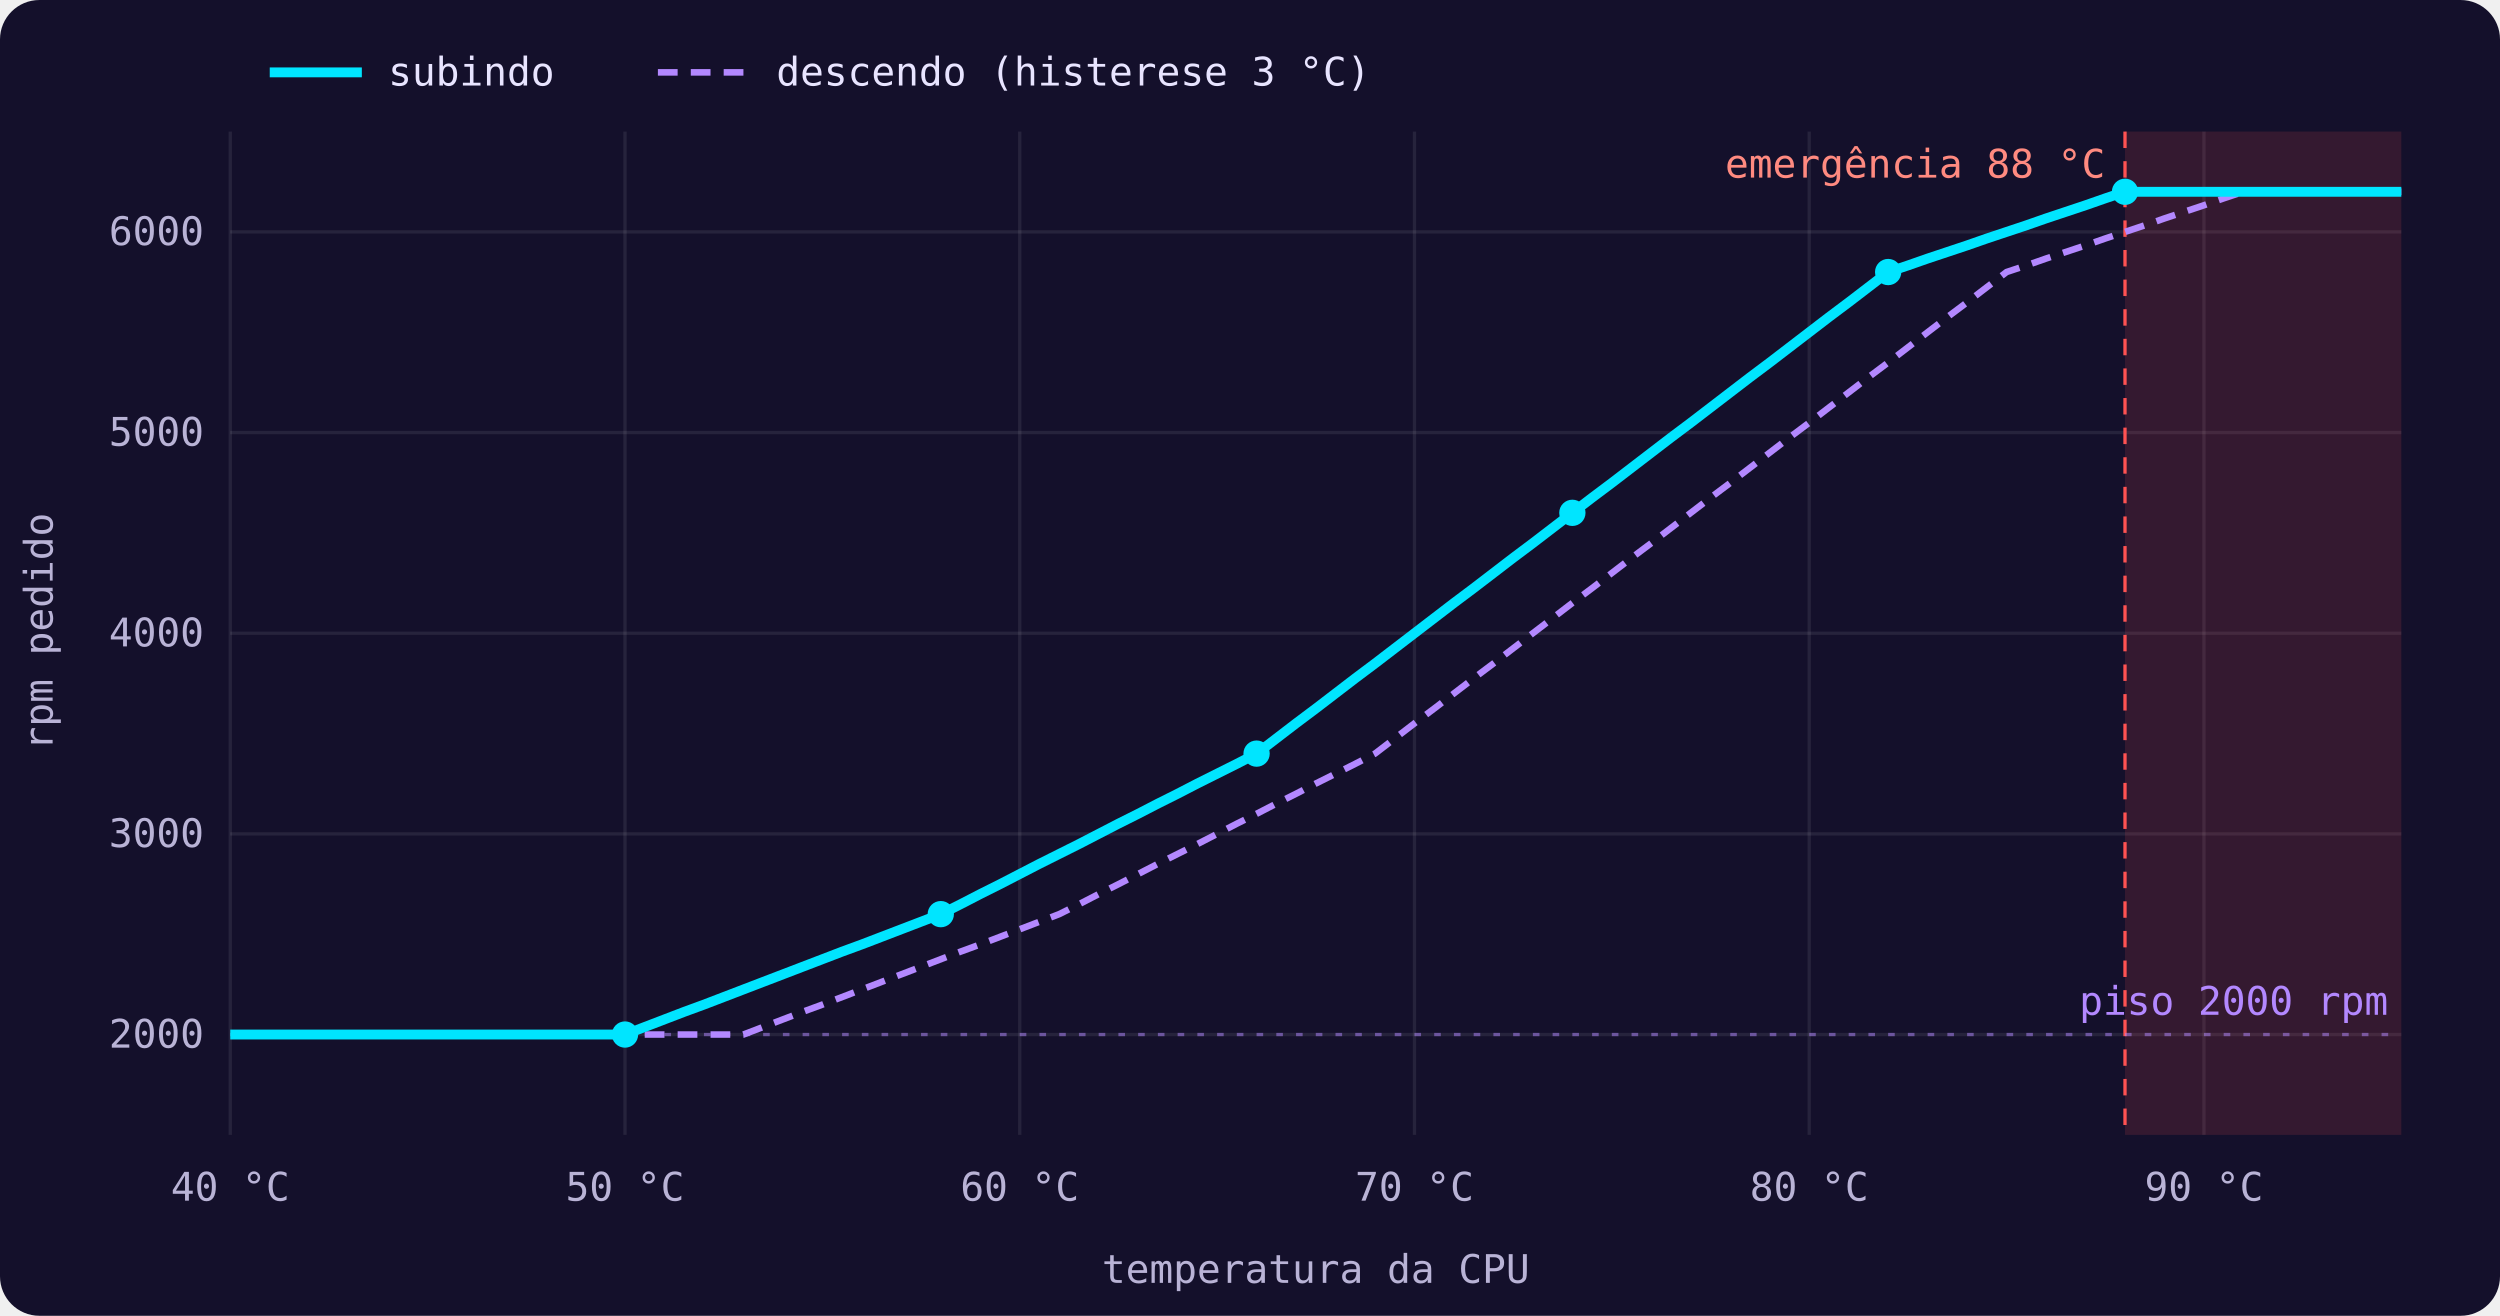
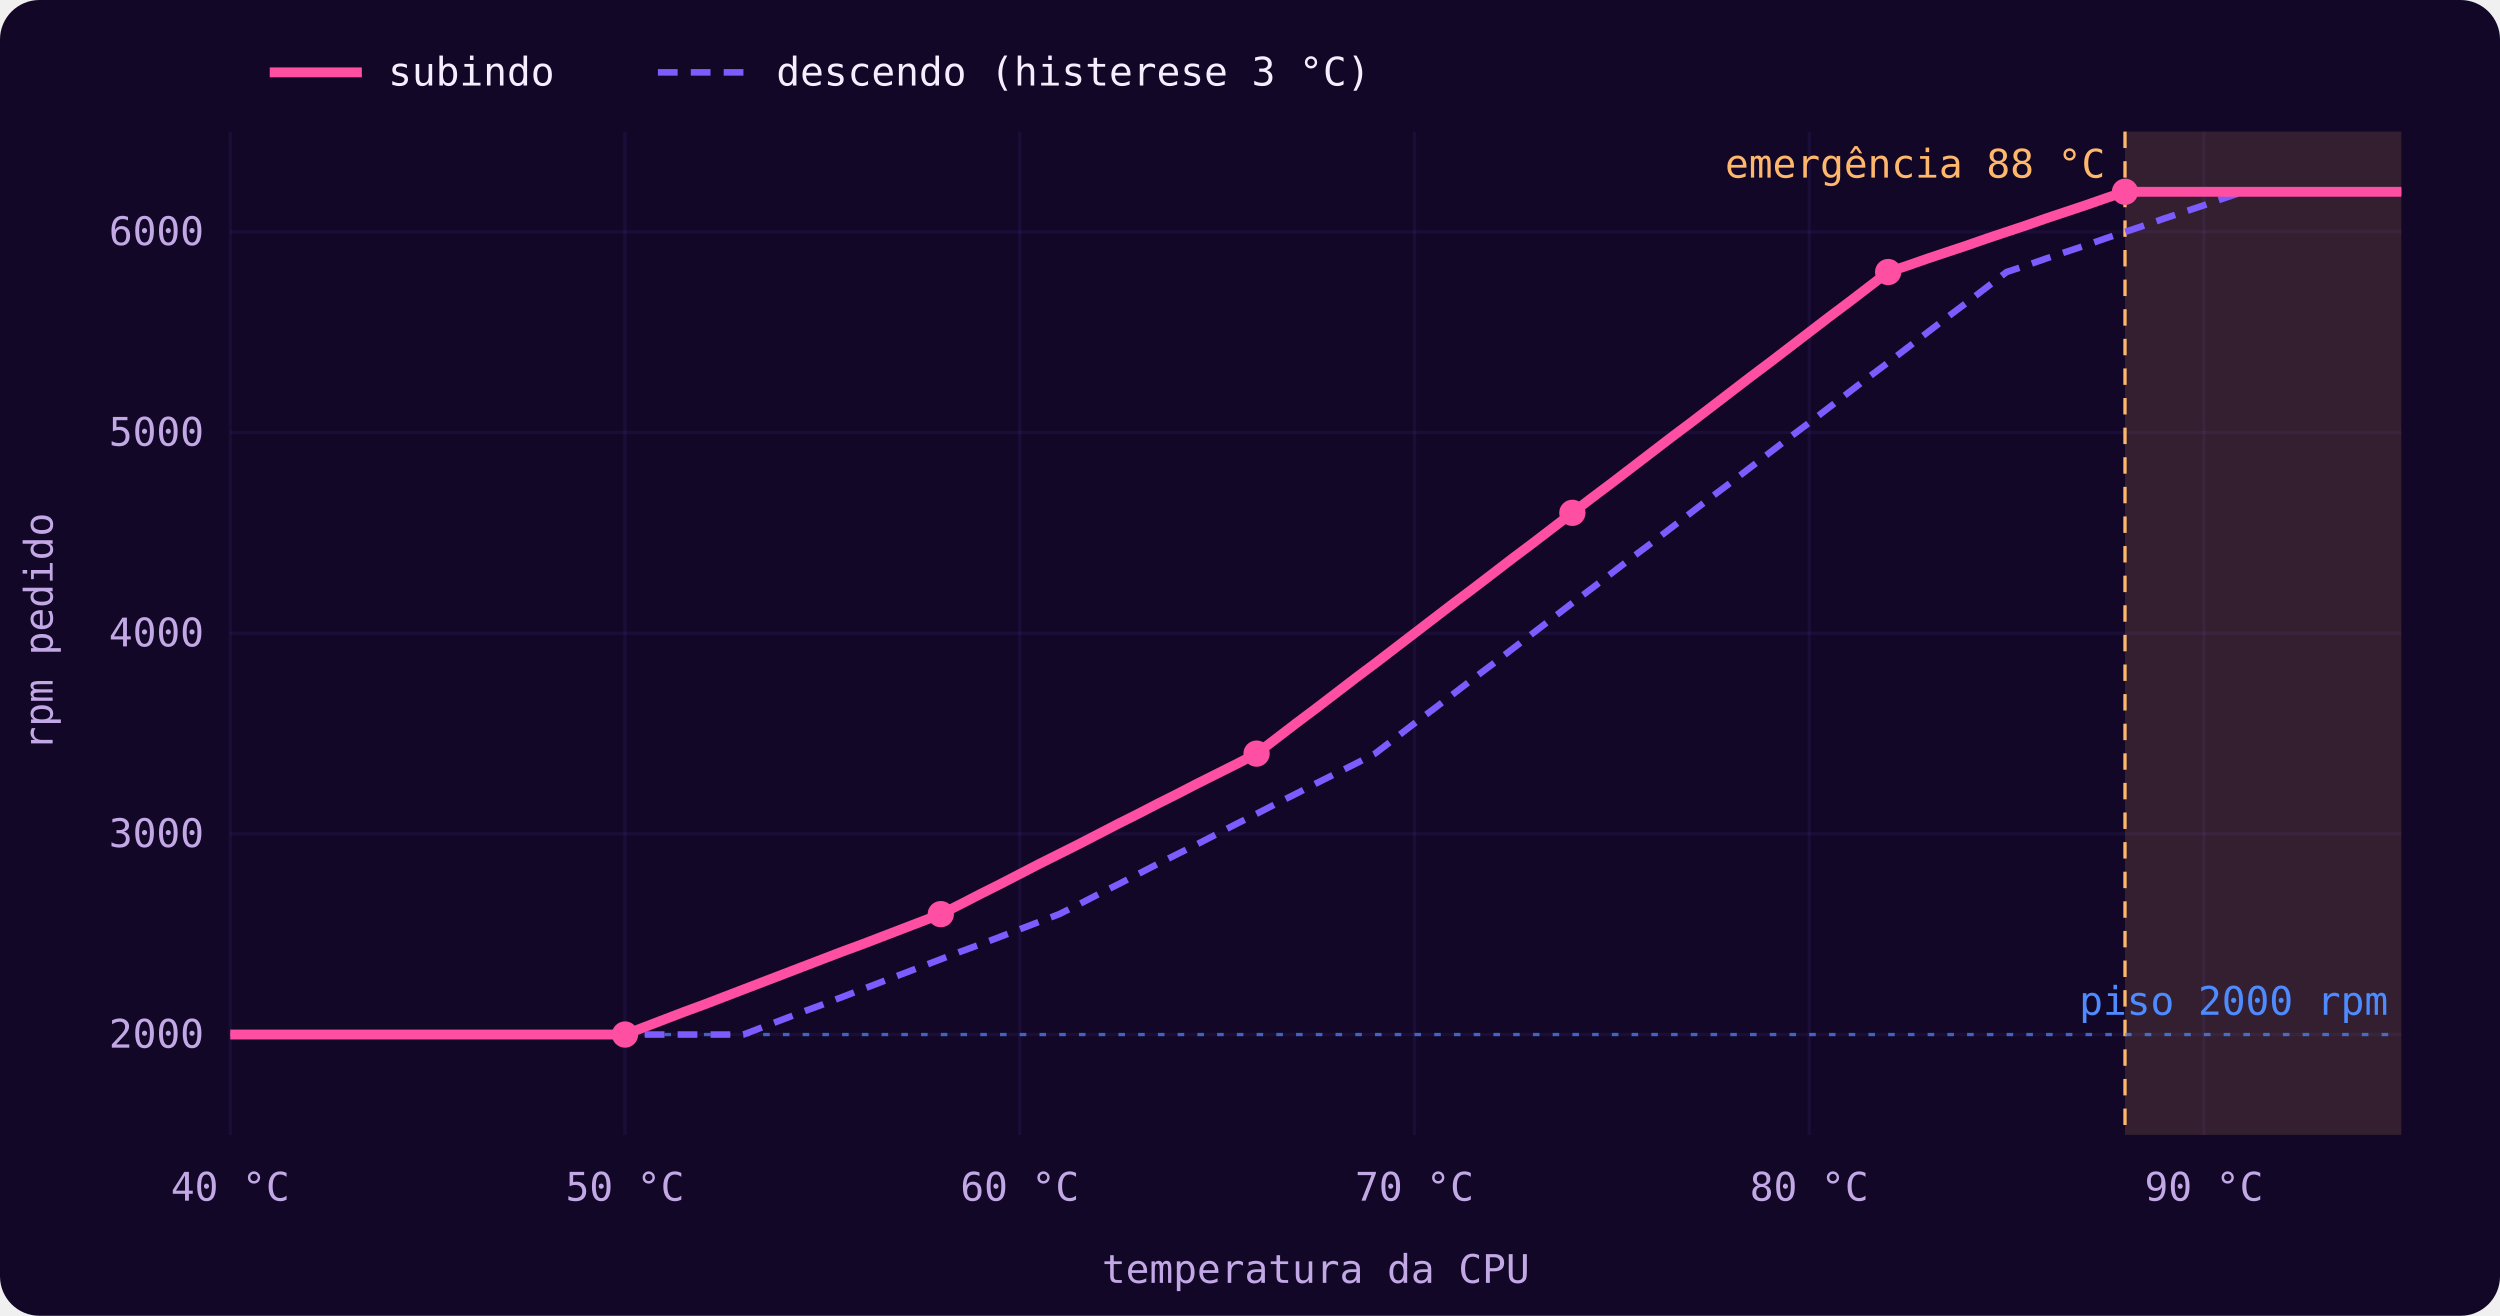
<svg xmlns="http://www.w3.org/2000/svg" viewBox="0 0 760 400" width="760" height="400" font-family="ui-monospace, SFMono-Regular, Menlo, Consolas, monospace" font-size="12">
-   <rect width="760" height="400" rx="12" fill="#14102b" />
-   <line x1="70" y1="314.5" x2="730" y2="314.5" stroke="#ffffff" stroke-opacity="0.08" />
-   <text x="62" y="318.5" text-anchor="end" fill="#b9b3d6">2000</text>
-   <line x1="70" y1="253.5" x2="730" y2="253.5" stroke="#ffffff" stroke-opacity="0.08" />
-   <text x="62" y="257.5" text-anchor="end" fill="#b9b3d6">3000</text>
-   <line x1="70" y1="192.5" x2="730" y2="192.5" stroke="#ffffff" stroke-opacity="0.08" />
-   <text x="62" y="196.5" text-anchor="end" fill="#b9b3d6">4000</text>
-   <line x1="70" y1="131.5" x2="730" y2="131.5" stroke="#ffffff" stroke-opacity="0.08" />
-   <text x="62" y="135.5" text-anchor="end" fill="#b9b3d6">5000</text>
-   <line x1="70" y1="70.5" x2="730" y2="70.5" stroke="#ffffff" stroke-opacity="0.08" />
-   <text x="62" y="74.5" text-anchor="end" fill="#b9b3d6">6000</text>
-   <line x1="70.0" y1="40" x2="70.0" y2="345" stroke="#ffffff" stroke-opacity="0.08" />
-   <text x="70.0" y="365" text-anchor="middle" fill="#b9b3d6">40 °C</text>
-   <line x1="190.0" y1="40" x2="190.0" y2="345" stroke="#ffffff" stroke-opacity="0.08" />
-   <text x="190.0" y="365" text-anchor="middle" fill="#b9b3d6">50 °C</text>
-   <line x1="310.0" y1="40" x2="310.0" y2="345" stroke="#ffffff" stroke-opacity="0.08" />
-   <text x="310.0" y="365" text-anchor="middle" fill="#b9b3d6">60 °C</text>
-   <line x1="430.0" y1="40" x2="430.0" y2="345" stroke="#ffffff" stroke-opacity="0.08" />
-   <text x="430.0" y="365" text-anchor="middle" fill="#b9b3d6">70 °C</text>
-   <line x1="550.0" y1="40" x2="550.0" y2="345" stroke="#ffffff" stroke-opacity="0.08" />
-   <text x="550.0" y="365" text-anchor="middle" fill="#b9b3d6">80 °C</text>
-   <line x1="670.0" y1="40" x2="670.0" y2="345" stroke="#ffffff" stroke-opacity="0.08" />
-   <text x="670.0" y="365" text-anchor="middle" fill="#b9b3d6">90 °C</text>
-   <rect x="646.0" y="40" width="84.0" height="305" fill="#ff5252" fill-opacity="0.14" />
-   <line x1="646.0" y1="40" x2="646.0" y2="345" stroke="#ff5252" stroke-dasharray="5 4" />
-   <text x="640.0" y="54" text-anchor="end" fill="#ff8a80">emergência 88 °C</text>
-   <line x1="70" y1="314.5" x2="730" y2="314.5" stroke="#B388FF" stroke-opacity="0.5" stroke-dasharray="2 4" />
-   <text x="726" y="308.5" text-anchor="end" fill="#B388FF">piso 2000 rpm</text>
-   <polyline points="106.0,314.5 112.0,314.5 118.0,314.5 124.0,314.5 130.0,314.5 136.0,314.5 142.0,314.5 148.0,314.5 154.0,314.5 160.0,314.5 166.0,314.5 172.0,314.5 178.0,314.5 184.0,314.5 190.0,314.5 196.0,314.5 202.0,314.5 208.0,314.5 214.0,314.5 220.0,314.5 226.0,314.5 232.0,312.2 238.0,309.9 244.0,307.6 250.0,305.4 256.0,303.1 262.0,300.8 268.0,298.5 274.0,296.2 280.0,293.9 286.0,291.6 292.0,289.3 298.0,287.1 304.0,284.8 310.0,282.5 316.0,280.2 322.0,277.9 328.0,274.9 334.0,271.8 340.0,268.8 346.0,265.7 352.0,262.6 358.0,259.6 364.0,256.6 370.0,253.5 376.0,250.4 382.0,247.4 388.0,244.3 394.0,241.3 400.0,238.2 406.0,235.2 412.0,232.2 418.0,229.1 424.0,224.5 430.0,219.9 436.0,215.4 442.0,210.8 448.0,206.2 454.0,201.7 460.0,197.1 466.0,192.5 472.0,187.9 478.0,183.3 484.0,178.8 490.0,174.2 496.0,169.6 502.0,165.1 508.0,160.5 514.0,155.9 520.0,151.3 526.0,146.8 532.0,142.2 538.0,137.6 544.0,133.0 550.0,128.5 556.0,123.9 562.0,119.3 568.0,114.7 574.0,110.2 580.0,105.6 586.0,101.0 592.0,96.4 598.0,91.9 604.0,87.3 610.0,82.7 616.0,80.7 622.0,78.6 628.0,76.6 634.0,74.6 640.0,72.5 646.0,70.5 652.0,68.5 658.0,66.4 664.0,64.4 670.0,62.4 676.0,60.3 682.0,58.3 688.0,58.3 694.0,58.3 700.0,58.3 706.0,58.3 712.0,58.3 718.0,58.3 724.0,58.3 730.0,58.3" fill="none" stroke="#B388FF" stroke-width="2" stroke-dasharray="6 4" />
-   <polyline points="70.0,314.5 76.0,314.5 82.0,314.5 88.0,314.5 94.0,314.5 100.0,314.5 106.0,314.5 112.0,314.5 118.0,314.5 124.0,314.5 130.0,314.5 136.0,314.5 142.0,314.5 148.0,314.5 154.0,314.5 160.0,314.5 166.0,314.5 172.0,314.5 178.0,314.5 184.0,314.5 190.0,314.5 196.0,312.2 202.0,309.9 208.0,307.6 214.0,305.4 220.0,303.1 226.0,300.8 232.0,298.5 238.0,296.2 244.0,293.9 250.0,291.6 256.0,289.3 262.0,287.1 268.0,284.8 274.0,282.5 280.0,280.2 286.0,277.9 292.0,274.9 298.0,271.8 304.0,268.8 310.0,265.7 316.0,262.6 322.0,259.6 328.0,256.6 334.0,253.5 340.0,250.4 346.0,247.4 352.0,244.3 358.0,241.3 364.0,238.2 370.0,235.2 376.0,232.2 382.0,229.1 388.0,224.5 394.0,219.9 400.0,215.4 406.0,210.8 412.0,206.2 418.0,201.7 424.0,197.1 430.0,192.5 436.0,187.9 442.0,183.3 448.0,178.8 454.0,174.2 460.0,169.6 466.0,165.1 472.0,160.5 478.0,155.9 484.0,151.3 490.0,146.8 496.0,142.2 502.0,137.6 508.0,133.0 514.0,128.5 520.0,123.9 526.0,119.3 532.0,114.7 538.0,110.2 544.0,105.6 550.0,101.0 556.0,96.4 562.0,91.9 568.0,87.3 574.0,82.7 580.0,80.7 586.0,78.6 592.0,76.6 598.0,74.6 604.0,72.5 610.0,70.5 616.0,68.5 622.0,66.4 628.0,64.4 634.0,62.4 640.0,60.3 646.0,58.3 652.0,58.3 658.0,58.3 664.0,58.3 670.0,58.3 676.0,58.3 682.0,58.3 688.0,58.3 694.0,58.3 700.0,58.3 706.0,58.3 712.0,58.3 718.0,58.3 724.0,58.3 730.0,58.3" fill="none" stroke="#00E5FF" stroke-width="3" />
-   <circle cx="190.0" cy="314.5" r="4" fill="#00E5FF" />
-   <circle cx="286.0" cy="277.9" r="4" fill="#00E5FF" />
-   <circle cx="382.0" cy="229.1" r="4" fill="#00E5FF" />
-   <circle cx="478.0" cy="155.9" r="4" fill="#00E5FF" />
-   <circle cx="574.0" cy="82.7" r="4" fill="#00E5FF" />
-   <circle cx="646.0" cy="58.3" r="4" fill="#00E5FF" />
-   <line x1="82" y1="22" x2="110" y2="22" stroke="#00E5FF" stroke-width="3" />
-   <text x="118" y="26" fill="#e8e4ff">subindo</text>
-   <line x1="200" y1="22" x2="228" y2="22" stroke="#B388FF" stroke-width="2" stroke-dasharray="6 4" />
-   <text x="236" y="26" fill="#e8e4ff">descendo (histerese 3 °C)</text>
-   <text x="400" y="390" text-anchor="middle" fill="#b9b3d6">temperatura da CPU</text>
-   <text x="16" y="192" text-anchor="middle" fill="#b9b3d6" transform="rotate(-90 16 192)">rpm pedido</text>
+   <rect width="760" height="400" rx="12" fill="#120726" />
+   <line x1="70" y1="314.5" x2="730" y2="314.5" stroke="#7C5CFF" stroke-opacity="0.08" />
+   <text x="62" y="318.5" text-anchor="end" fill="#C3A8E6">2000</text>
+   <line x1="70" y1="253.5" x2="730" y2="253.5" stroke="#7C5CFF" stroke-opacity="0.08" />
+   <text x="62" y="257.5" text-anchor="end" fill="#C3A8E6">3000</text>
+   <line x1="70" y1="192.5" x2="730" y2="192.5" stroke="#7C5CFF" stroke-opacity="0.08" />
+   <text x="62" y="196.5" text-anchor="end" fill="#C3A8E6">4000</text>
+   <line x1="70" y1="131.5" x2="730" y2="131.5" stroke="#7C5CFF" stroke-opacity="0.08" />
+   <text x="62" y="135.5" text-anchor="end" fill="#C3A8E6">5000</text>
+   <line x1="70" y1="70.5" x2="730" y2="70.5" stroke="#7C5CFF" stroke-opacity="0.08" />
+   <text x="62" y="74.5" text-anchor="end" fill="#C3A8E6">6000</text>
+   <line x1="70.0" y1="40" x2="70.0" y2="345" stroke="#7C5CFF" stroke-opacity="0.08" />
+   <text x="70.0" y="365" text-anchor="middle" fill="#C3A8E6">40 °C</text>
+   <line x1="190.0" y1="40" x2="190.0" y2="345" stroke="#7C5CFF" stroke-opacity="0.08" />
+   <text x="190.0" y="365" text-anchor="middle" fill="#C3A8E6">50 °C</text>
+   <line x1="310.0" y1="40" x2="310.0" y2="345" stroke="#7C5CFF" stroke-opacity="0.08" />
+   <text x="310.0" y="365" text-anchor="middle" fill="#C3A8E6">60 °C</text>
+   <line x1="430.0" y1="40" x2="430.0" y2="345" stroke="#7C5CFF" stroke-opacity="0.08" />
+   <text x="430.0" y="365" text-anchor="middle" fill="#C3A8E6">70 °C</text>
+   <line x1="550.0" y1="40" x2="550.0" y2="345" stroke="#7C5CFF" stroke-opacity="0.08" />
+   <text x="550.0" y="365" text-anchor="middle" fill="#C3A8E6">80 °C</text>
+   <line x1="670.0" y1="40" x2="670.0" y2="345" stroke="#7C5CFF" stroke-opacity="0.08" />
+   <text x="670.0" y="365" text-anchor="middle" fill="#C3A8E6">90 °C</text>
+   <rect x="646.0" y="40" width="84.0" height="305" fill="#FFB86B" fill-opacity="0.14" />
+   <line x1="646.0" y1="40" x2="646.0" y2="345" stroke="#FFB86B" stroke-dasharray="5 4" />
+   <text x="640.0" y="54" text-anchor="end" fill="#FFB86B">emergência 88 °C</text>
+   <line x1="70" y1="314.5" x2="730" y2="314.5" stroke="#4D8BFF" stroke-opacity="0.7" stroke-dasharray="2 4" />
+   <text x="726" y="308.5" text-anchor="end" fill="#4D8BFF">piso 2000 rpm</text>
+   <polyline points="106.0,314.5 112.0,314.5 118.0,314.5 124.0,314.5 130.0,314.5 136.0,314.5 142.0,314.5 148.0,314.5 154.0,314.5 160.0,314.5 166.0,314.5 172.0,314.5 178.0,314.5 184.0,314.5 190.0,314.5 196.0,314.5 202.0,314.5 208.0,314.5 214.0,314.5 220.0,314.5 226.0,314.5 232.0,312.2 238.0,309.9 244.0,307.6 250.0,305.4 256.0,303.1 262.0,300.8 268.0,298.5 274.0,296.2 280.0,293.9 286.0,291.6 292.0,289.3 298.0,287.1 304.0,284.8 310.0,282.5 316.0,280.2 322.0,277.9 328.0,274.9 334.0,271.8 340.0,268.8 346.0,265.7 352.0,262.6 358.0,259.6 364.0,256.6 370.0,253.5 376.0,250.4 382.0,247.4 388.0,244.3 394.0,241.3 400.0,238.2 406.0,235.2 412.0,232.2 418.0,229.1 424.0,224.5 430.0,219.9 436.0,215.4 442.0,210.8 448.0,206.2 454.0,201.7 460.0,197.1 466.0,192.5 472.0,187.9 478.0,183.3 484.0,178.8 490.0,174.2 496.0,169.6 502.0,165.1 508.0,160.5 514.0,155.9 520.0,151.3 526.0,146.8 532.0,142.2 538.0,137.6 544.0,133.0 550.0,128.5 556.0,123.9 562.0,119.3 568.0,114.7 574.0,110.2 580.0,105.6 586.0,101.0 592.0,96.4 598.0,91.9 604.0,87.3 610.0,82.7 616.0,80.7 622.0,78.6 628.0,76.6 634.0,74.6 640.0,72.5 646.0,70.5 652.0,68.5 658.0,66.4 664.0,64.4 670.0,62.4 676.0,60.3 682.0,58.3 688.0,58.3 694.0,58.3 700.0,58.3 706.0,58.3 712.0,58.3 718.0,58.3 724.0,58.3 730.0,58.3" fill="none" stroke="#7C5CFF" stroke-width="2" stroke-dasharray="6 4" />
+   <polyline points="70.0,314.5 76.0,314.5 82.0,314.5 88.0,314.5 94.0,314.5 100.0,314.5 106.0,314.5 112.0,314.5 118.0,314.5 124.0,314.5 130.0,314.5 136.0,314.5 142.0,314.5 148.0,314.5 154.0,314.5 160.0,314.5 166.0,314.5 172.0,314.5 178.0,314.5 184.0,314.5 190.0,314.5 196.0,312.2 202.0,309.9 208.0,307.6 214.0,305.4 220.0,303.1 226.0,300.8 232.0,298.5 238.0,296.2 244.0,293.9 250.0,291.6 256.0,289.3 262.0,287.1 268.0,284.8 274.0,282.5 280.0,280.2 286.0,277.9 292.0,274.9 298.0,271.8 304.0,268.8 310.0,265.7 316.0,262.6 322.0,259.6 328.0,256.6 334.0,253.5 340.0,250.4 346.0,247.4 352.0,244.3 358.0,241.3 364.0,238.2 370.0,235.2 376.0,232.2 382.0,229.1 388.0,224.5 394.0,219.9 400.0,215.4 406.0,210.8 412.0,206.2 418.0,201.7 424.0,197.1 430.0,192.5 436.0,187.9 442.0,183.3 448.0,178.8 454.0,174.2 460.0,169.6 466.0,165.1 472.0,160.5 478.0,155.9 484.0,151.3 490.0,146.8 496.0,142.2 502.0,137.6 508.0,133.0 514.0,128.5 520.0,123.9 526.0,119.3 532.0,114.7 538.0,110.2 544.0,105.6 550.0,101.0 556.0,96.4 562.0,91.9 568.0,87.3 574.0,82.7 580.0,80.7 586.0,78.6 592.0,76.6 598.0,74.6 604.0,72.5 610.0,70.5 616.0,68.5 622.0,66.4 628.0,64.4 634.0,62.4 640.0,60.3 646.0,58.3 652.0,58.3 658.0,58.3 664.0,58.3 670.0,58.3 676.0,58.3 682.0,58.3 688.0,58.3 694.0,58.3 700.0,58.3 706.0,58.3 712.0,58.3 718.0,58.3 724.0,58.3 730.0,58.3" fill="none" stroke="#FF4FA3" stroke-width="3" />
+   <circle cx="190.0" cy="314.5" r="4" fill="#FF4FA3" />
+   <circle cx="286.0" cy="277.9" r="4" fill="#FF4FA3" />
+   <circle cx="382.0" cy="229.1" r="4" fill="#FF4FA3" />
+   <circle cx="478.0" cy="155.9" r="4" fill="#FF4FA3" />
+   <circle cx="574.0" cy="82.7" r="4" fill="#FF4FA3" />
+   <circle cx="646.0" cy="58.3" r="4" fill="#FF4FA3" />
+   <line x1="82" y1="22" x2="110" y2="22" stroke="#FF4FA3" stroke-width="3" />
+   <text x="118" y="26" fill="#F5EEFF">subindo</text>
+   <line x1="200" y1="22" x2="228" y2="22" stroke="#7C5CFF" stroke-width="2" stroke-dasharray="6 4" />
+   <text x="236" y="26" fill="#F5EEFF">descendo (histerese 3 °C)</text>
+   <text x="400" y="390" text-anchor="middle" fill="#C3A8E6">temperatura da CPU</text>
+   <text x="16" y="192" text-anchor="middle" fill="#C3A8E6" transform="rotate(-90 16 192)">rpm pedido</text>
</svg>
